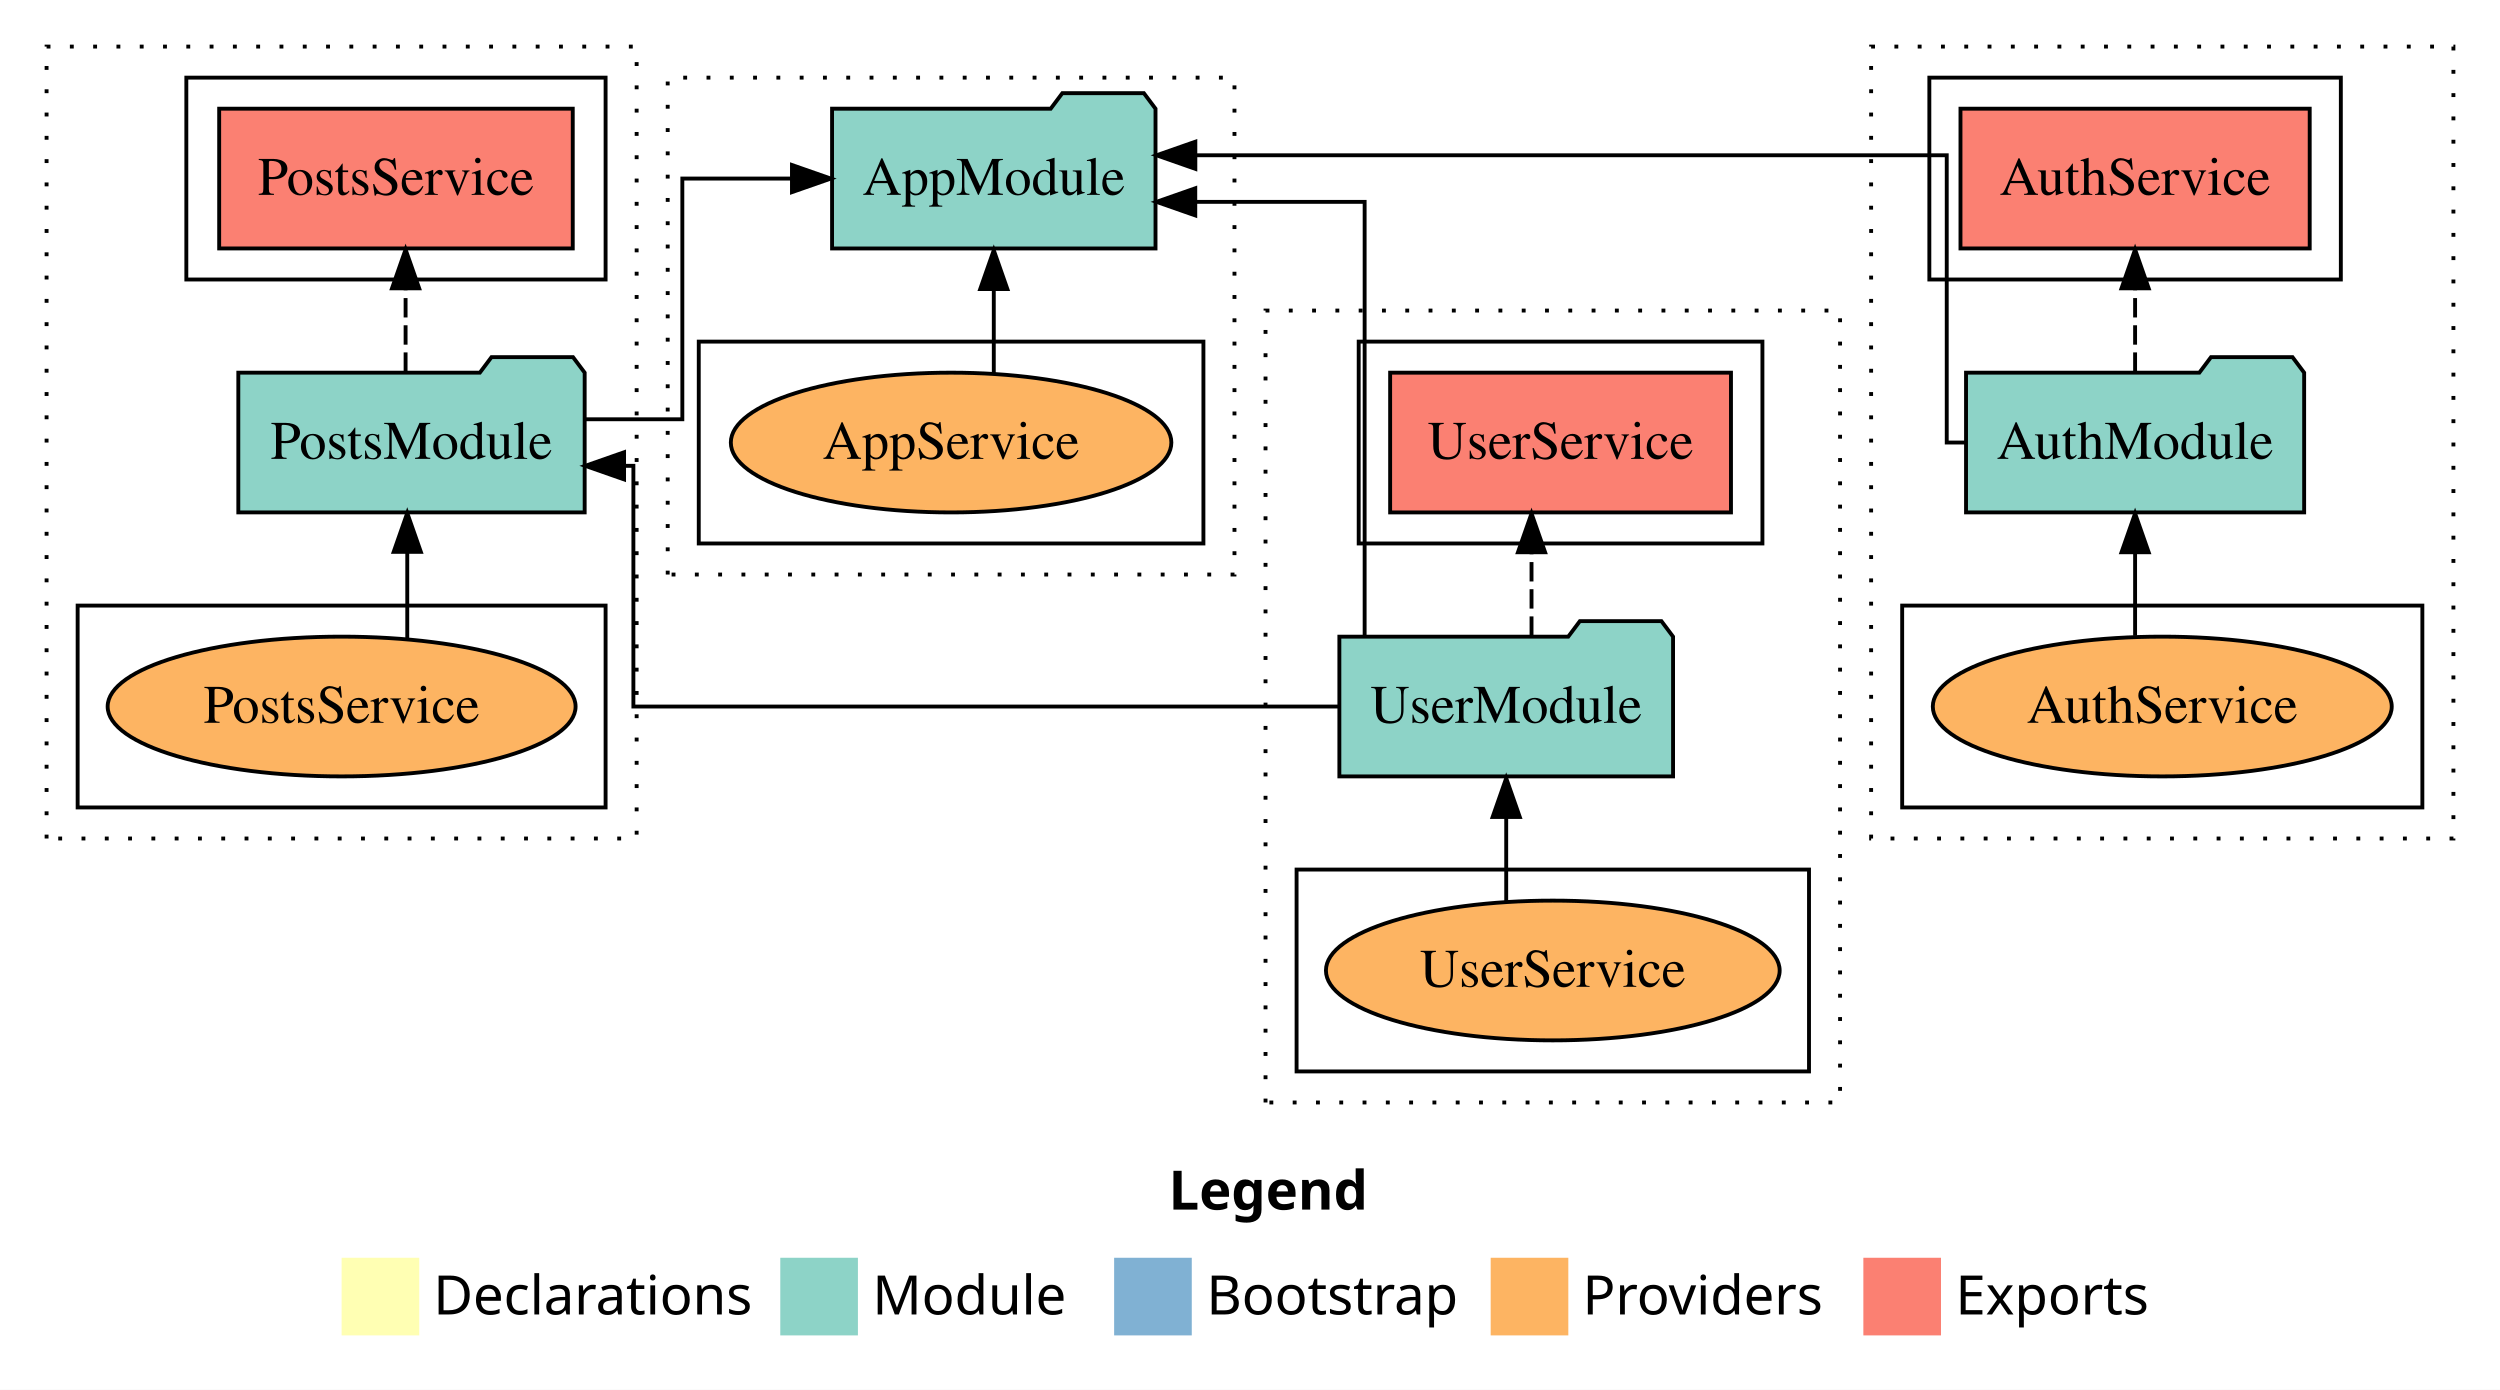
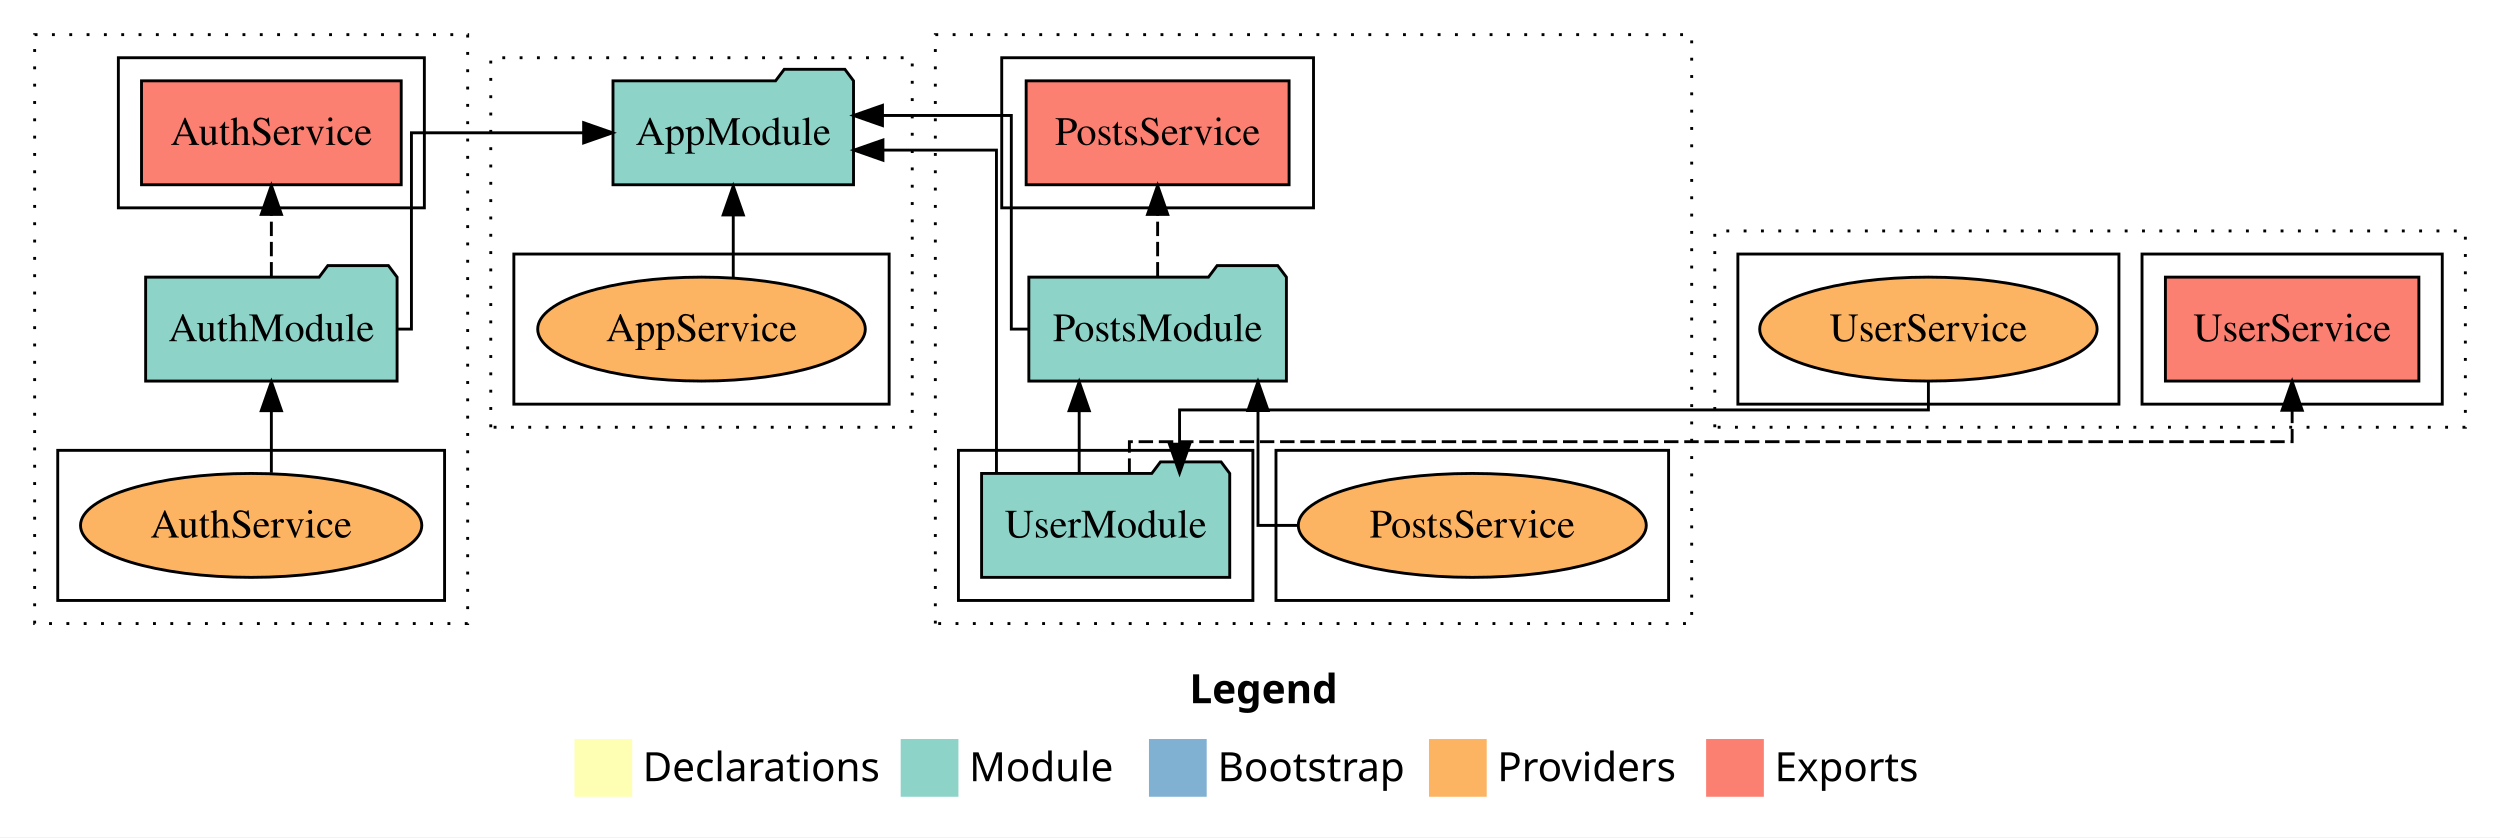
- <svg xmlns="http://www.w3.org/2000/svg" width="644pt" height="358pt" viewBox="0.00 0.00 644.00 358.00">
-   <g id="graph0" class="graph" transform="scale(1 1) rotate(0) translate(4 354)">
-     <polygon fill="white" stroke="transparent" points="-4,4 -4,-354 640,-354 640,4 -4,4" />
-     <text text-anchor="start" x="297.01" y="-42.4" font-family="Times-12" font-weight="bold" font-size="14.00">Legend</text>
-     <polygon fill="#ffffb3" stroke="transparent" points="84,-10 84,-30 104,-30 104,-10 84,-10" />
-     <text text-anchor="start" x="107.63" y="-15.4" font-family="Times-12" font-size="14.00">  Declarations</text>
-     <polygon fill="#8dd3c7" stroke="transparent" points="197,-10 197,-30 217,-30 217,-10 197,-10" />
-     <text text-anchor="start" x="220.73" y="-15.4" font-family="Times-12" font-size="14.00">  Module</text>
-     <polygon fill="#80b1d3" stroke="transparent" points="283,-10 283,-30 303,-30 303,-10 283,-10" />
-     <text text-anchor="start" x="306.78" y="-15.4" font-family="Times-12" font-size="14.00">  Bootstrap</text>
-     <polygon fill="#fdb462" stroke="transparent" points="380,-10 380,-30 400,-30 400,-10 380,-10" />
-     <text text-anchor="start" x="403.67" y="-15.4" font-family="Times-12" font-size="14.00">  Providers</text>
-     <polygon fill="#fb8072" stroke="transparent" points="476,-10 476,-30 496,-30 496,-10 476,-10" />
-     <text text-anchor="start" x="499.73" y="-15.4" font-family="Times-12" font-size="14.00">  Exports</text>
+ <svg xmlns="http://www.w3.org/2000/svg" width="866pt" height="290pt" viewBox="0.00 0.00 866.00 290.00">
+   <g id="graph0" class="graph" transform="scale(1 1) rotate(0) translate(4 286)">
+     <polygon fill="white" stroke="transparent" points="-4,4 -4,-286 862,-286 862,4 -4,4" />
+     <text text-anchor="start" x="408.01" y="-42.4" font-family="Times-12" font-weight="bold" font-size="14.00">Legend</text>
+     <polygon fill="#ffffb3" stroke="transparent" points="195,-10 195,-30 215,-30 215,-10 195,-10" />
+     <text text-anchor="start" x="218.63" y="-15.4" font-family="Times-12" font-size="14.00">  Declarations</text>
+     <polygon fill="#8dd3c7" stroke="transparent" points="308,-10 308,-30 328,-30 328,-10 308,-10" />
+     <text text-anchor="start" x="331.73" y="-15.4" font-family="Times-12" font-size="14.00">  Module</text>
+     <polygon fill="#80b1d3" stroke="transparent" points="394,-10 394,-30 414,-30 414,-10 394,-10" />
+     <text text-anchor="start" x="417.78" y="-15.4" font-family="Times-12" font-size="14.00">  Bootstrap</text>
+     <polygon fill="#fdb462" stroke="transparent" points="491,-10 491,-30 511,-30 511,-10 491,-10" />
+     <text text-anchor="start" x="514.67" y="-15.4" font-family="Times-12" font-size="14.00">  Providers</text>
+     <polygon fill="#fb8072" stroke="transparent" points="587,-10 587,-30 607,-30 607,-10 587,-10" />
+     <text text-anchor="start" x="610.73" y="-15.4" font-family="Times-12" font-size="14.00">  Exports</text>
+     <g id="clust13" class="cluster">
+       <polygon fill="none" stroke="black" stroke-dasharray="1,5" points="320,-70 320,-274 582,-274 582,-70 320,-70" />
+     </g>
+     <g id="clust18" class="cluster">
+       <polygon fill="none" stroke="black" points="438,-78 438,-130 574,-130 574,-78 438,-78" />
+     </g>
+     <g id="clust16" class="cluster">
+       <polygon fill="none" stroke="black" points="343,-214 343,-266 451,-266 451,-214 343,-214" />
+     </g>
+     <g id="clust15" class="cluster">
+       <polygon fill="none" stroke="black" points="328,-78 328,-130 430,-130 430,-78 328,-78" />
+     </g>
    <g id="clust19" class="cluster">
-       <polygon fill="none" stroke="black" stroke-dasharray="1,5" points="322,-70 322,-274 470,-274 470,-70 322,-70" />
+       <polygon fill="none" stroke="black" stroke-dasharray="1,5" points="590,-138 590,-206 850,-206 850,-138 590,-138" />
+     </g>
+     <g id="clust22" class="cluster">
+       <polygon fill="none" stroke="black" points="738,-146 738,-198 842,-198 842,-146 738,-146" />
    </g>
    <g id="clust24" class="cluster">
-       <polygon fill="none" stroke="black" points="330,-78 330,-130 462,-130 462,-78 330,-78" />
-     </g>
-     <g id="clust22" class="cluster">
-       <polygon fill="none" stroke="black" points="346,-214 346,-266 450,-266 450,-214 346,-214" />
+       <polygon fill="none" stroke="black" points="598,-146 598,-198 730,-198 730,-146 598,-146" />
    </g>
    <g id="clust7" class="cluster">
-       <polygon fill="none" stroke="black" stroke-dasharray="1,5" points="478,-138 478,-342 628,-342 628,-138 478,-138" />
+       <polygon fill="none" stroke="black" stroke-dasharray="1,5" points="8,-70 8,-274 158,-274 158,-70 8,-70" />
+     </g>
+     <g id="clust12" class="cluster">
+       <polygon fill="none" stroke="black" points="16,-78 16,-130 150,-130 150,-78 16,-78" />
    </g>
    <g id="clust10" class="cluster">
-       <polygon fill="none" stroke="black" points="493,-282 493,-334 599,-334 599,-282 493,-282" />
-     </g>
-     <g id="clust12" class="cluster">
-       <polygon fill="none" stroke="black" points="486,-146 486,-198 620,-198 620,-146 486,-146" />
-     </g>
-     <g id="clust13" class="cluster">
-       <polygon fill="none" stroke="black" stroke-dasharray="1,5" points="8,-138 8,-342 160,-342 160,-138 8,-138" />
-     </g>
-     <g id="clust18" class="cluster">
-       <polygon fill="none" stroke="black" points="16,-146 16,-198 152,-198 152,-146 16,-146" />
-     </g>
-     <g id="clust16" class="cluster">
-       <polygon fill="none" stroke="black" points="44,-282 44,-334 152,-334 152,-282 44,-282" />
+       <polygon fill="none" stroke="black" points="37,-214 37,-266 143,-266 143,-214 37,-214" />
    </g>
    <g id="clust1" class="cluster">
-       <polygon fill="none" stroke="black" stroke-dasharray="1,5" points="168,-206 168,-334 314,-334 314,-206 168,-206" />
+       <polygon fill="none" stroke="black" stroke-dasharray="1,5" points="166,-138 166,-266 312,-266 312,-138 166,-138" />
    </g>
    <g id="clust6" class="cluster">
-       <polygon fill="none" stroke="black" points="176,-214 176,-266 306,-266 306,-214 176,-214" />
+       <polygon fill="none" stroke="black" points="174,-146 174,-198 304,-198 304,-146 174,-146" />
    </g>
    <g id="node1" class="node">
-       <polygon fill="#8dd3c7" stroke="black" points="589.55,-258 586.55,-262 565.55,-262 562.55,-258 502.45,-258 502.45,-222 589.55,-222 589.55,-258" />
-       <text text-anchor="middle" x="546" y="-235.8" font-family="Times,serif" font-size="14.00">AuthModule</text>
+       <polygon fill="#8dd3c7" stroke="black" points="133.55,-190 130.55,-194 109.55,-194 106.55,-190 46.45,-190 46.45,-154 133.55,-154 133.55,-190" />
+       <text text-anchor="middle" x="90" y="-167.8" font-family="Times,serif" font-size="14.00">AuthModule</text>
    </g>
    <g id="node4" class="node">
-       <polygon fill="#8dd3c7" stroke="black" points="293.66,-326 290.66,-330 269.66,-330 266.66,-326 210.34,-326 210.34,-290 293.66,-290 293.66,-326" />
-       <text text-anchor="middle" x="252" y="-303.8" font-family="Times,serif" font-size="14.00">AppModule</text>
+       <polygon fill="#8dd3c7" stroke="black" points="291.66,-258 288.66,-262 267.66,-262 264.66,-258 208.34,-258 208.34,-222 291.66,-222 291.66,-258" />
+       <text text-anchor="middle" x="250" y="-235.8" font-family="Times,serif" font-size="14.00">AppModule</text>
    </g>
    <g id="edge1" class="edge">
-       <path fill="none" stroke="black" d="M502.31,-240C499.33,-240 497.48,-240 497.48,-240 497.48,-240 497.48,-314 497.48,-314 497.48,-314 303.92,-314 303.92,-314" />
-       <polygon fill="black" stroke="black" points="303.92,-310.5 293.92,-314 303.92,-317.5 303.92,-310.5" />
+       <path fill="none" stroke="black" d="M133.69,-172C136.67,-172 138.52,-172 138.52,-172 138.52,-172 138.52,-240 138.52,-240 138.52,-240 198.17,-240 198.17,-240" />
+       <polygon fill="black" stroke="black" points="198.17,-243.5 208.17,-240 198.17,-236.5 198.17,-243.5" />
    </g>
    <g id="node6" class="node">
-       <polygon fill="#fb8072" stroke="black" points="590.98,-326 501.02,-326 501.02,-290 590.98,-290 590.98,-326" />
-       <text text-anchor="middle" x="546" y="-303.8" font-family="Times,serif" font-size="14.00">AuthService </text>
+       <polygon fill="#fb8072" stroke="black" points="134.98,-258 45.02,-258 45.02,-222 134.98,-222 134.98,-258" />
+       <text text-anchor="middle" x="90" y="-235.8" font-family="Times,serif" font-size="14.00">AuthService </text>
    </g>
    <g id="edge5" class="edge">
-       <path fill="none" stroke="black" stroke-dasharray="5,2" d="M546,-258.22C546,-258.22 546,-279.73 546,-279.73" />
-       <polygon fill="black" stroke="black" points="542.5,-279.73 546,-289.73 549.5,-279.73 542.5,-279.73" />
+       <path fill="none" stroke="black" stroke-dasharray="5,2" d="M90,-190.22C90,-190.22 90,-211.73 90,-211.73" />
+       <polygon fill="black" stroke="black" points="86.5,-211.73 90,-221.73 93.5,-211.73 86.5,-211.73" />
    </g>
    <g id="node2" class="node">
-       <polygon fill="#8dd3c7" stroke="black" points="146.61,-258 143.61,-262 122.61,-262 119.61,-258 57.39,-258 57.39,-222 146.61,-222 146.61,-258" />
-       <text text-anchor="middle" x="102" y="-235.8" font-family="Times,serif" font-size="14.00">PostsModule</text>
+       <polygon fill="#8dd3c7" stroke="black" points="441.61,-190 438.61,-194 417.61,-194 414.61,-190 352.39,-190 352.39,-154 441.61,-154 441.61,-190" />
+       <text text-anchor="middle" x="397" y="-167.8" font-family="Times,serif" font-size="14.00">PostsModule</text>
    </g>
    <g id="edge2" class="edge">
-       <path fill="none" stroke="black" d="M146.58,-246C160.26,-246 171.77,-246 171.77,-246 171.77,-246 171.77,-308 171.77,-308 171.77,-308 200.01,-308 200.01,-308" />
-       <polygon fill="black" stroke="black" points="200.01,-311.5 210.01,-308 200.01,-304.5 200.01,-311.5" />
+       <path fill="none" stroke="black" d="M352.14,-172C348.58,-172 346.32,-172 346.32,-172 346.32,-172 346.32,-246 346.32,-246 346.32,-246 301.69,-246 301.69,-246" />
+       <polygon fill="black" stroke="black" points="301.69,-242.5 291.69,-246 301.69,-249.5 301.69,-242.5" />
    </g>
    <g id="node8" class="node">
-       <polygon fill="#fb8072" stroke="black" points="143.54,-326 52.46,-326 52.46,-290 143.54,-290 143.54,-326" />
-       <text text-anchor="middle" x="98" y="-303.8" font-family="Times,serif" font-size="14.00">PostsService </text>
+       <polygon fill="#fb8072" stroke="black" points="442.54,-258 351.46,-258 351.46,-222 442.54,-222 442.54,-258" />
+       <text text-anchor="middle" x="397" y="-235.8" font-family="Times,serif" font-size="14.00">PostsService </text>
    </g>
    <g id="edge8" class="edge">
-       <path fill="none" stroke="black" stroke-dasharray="5,2" d="M100.48,-258.22C100.48,-258.22 100.48,-279.73 100.48,-279.73" />
-       <polygon fill="black" stroke="black" points="96.98,-279.73 100.48,-289.73 103.98,-279.73 96.98,-279.73" />
+       <path fill="none" stroke="black" stroke-dasharray="5,2" d="M397,-190.22C397,-190.22 397,-211.73 397,-211.73" />
+       <polygon fill="black" stroke="black" points="393.5,-211.73 397,-221.73 400.5,-211.73 393.5,-211.73" />
    </g>
    <g id="node3" class="node">
-       <polygon fill="#8dd3c7" stroke="black" points="426.98,-190 423.98,-194 402.98,-194 399.98,-190 341.02,-190 341.02,-154 426.98,-154 426.98,-190" />
-       <text text-anchor="middle" x="384" y="-167.8" font-family="Times,serif" font-size="14.00">UserModule</text>
+       <polygon fill="#8dd3c7" stroke="black" points="421.98,-122 418.98,-126 397.98,-126 394.98,-122 336.02,-122 336.02,-86 421.98,-86 421.98,-122" />
+       <text text-anchor="middle" x="379" y="-99.8" font-family="Times,serif" font-size="14.00">UserModule</text>
    </g>
    <g id="edge7" class="edge">
-       <path fill="none" stroke="black" d="M340.92,-172C275.63,-172 159.16,-172 159.16,-172 159.16,-172 159.16,-234 159.16,-234 159.16,-234 156.76,-234 156.76,-234" />
-       <polygon fill="black" stroke="black" points="156.76,-230.5 146.76,-234 156.76,-237.5 156.76,-230.5" />
+       <path fill="none" stroke="black" d="M369.83,-122.22C369.83,-122.22 369.83,-143.73 369.83,-143.73" />
+       <polygon fill="black" stroke="black" points="366.33,-143.73 369.83,-153.73 373.33,-143.73 366.33,-143.73" />
    </g>
    <g id="edge3" class="edge">
-       <path fill="none" stroke="black" d="M347.53,-190.08C347.53,-225.8 347.53,-302 347.53,-302 347.53,-302 303.9,-302 303.9,-302" />
-       <polygon fill="black" stroke="black" points="303.9,-298.5 293.9,-302 303.9,-305.5 303.9,-298.5" />
+       <path fill="none" stroke="black" d="M341.17,-122.08C341.17,-157.8 341.17,-234 341.17,-234 341.17,-234 301.85,-234 301.85,-234" />
+       <polygon fill="black" stroke="black" points="301.85,-230.5 291.85,-234 301.85,-237.5 301.85,-230.5" />
    </g>
    <g id="node10" class="node">
-       <polygon fill="#fb8072" stroke="black" points="441.9,-258 354.1,-258 354.1,-222 441.9,-222 441.9,-258" />
-       <text text-anchor="middle" x="398" y="-235.8" font-family="Times,serif" font-size="14.00">UserService </text>
+       <polygon fill="#fb8072" stroke="black" points="833.9,-190 746.1,-190 746.1,-154 833.9,-154 833.9,-190" />
+       <text text-anchor="middle" x="790" y="-167.8" font-family="Times,serif" font-size="14.00">UserService </text>
    </g>
    <g id="edge10" class="edge">
-       <path fill="none" stroke="black" stroke-dasharray="5,2" d="M390.52,-190.22C390.52,-190.22 390.52,-211.73 390.52,-211.73" />
-       <polygon fill="black" stroke="black" points="387.02,-211.73 390.52,-221.73 394.02,-211.73 387.02,-211.73" />
+       <path fill="none" stroke="black" stroke-dasharray="5,2" d="M387.22,-122.2C387.22,-128.03 387.22,-133 387.22,-133 387.22,-133 790,-133 790,-133 790,-133 790,-143.87 790,-143.87" />
+       <polygon fill="black" stroke="black" points="786.5,-143.87 790,-153.87 793.5,-143.87 786.5,-143.87" />
    </g>
    <g id="node5" class="node">
-       <ellipse fill="#fdb462" stroke="black" cx="241" cy="-240" rx="56.74" ry="18" />
-       <text text-anchor="middle" x="241" y="-235.8" font-family="Times,serif" font-size="14.00">AppService</text>
+       <ellipse fill="#fdb462" stroke="black" cx="239" cy="-172" rx="56.74" ry="18" />
+       <text text-anchor="middle" x="239" y="-167.8" font-family="Times,serif" font-size="14.00">AppService</text>
    </g>
    <g id="edge4" class="edge">
-       <path fill="none" stroke="black" d="M252,-257.87C252,-257.87 252,-279.54 252,-279.54" />
-       <polygon fill="black" stroke="black" points="248.5,-279.54 252,-289.54 255.5,-279.54 248.5,-279.54" />
+       <path fill="none" stroke="black" d="M250,-189.87C250,-189.87 250,-211.54 250,-211.54" />
+       <polygon fill="black" stroke="black" points="246.5,-211.54 250,-221.54 253.5,-211.54 246.5,-211.54" />
    </g>
    <g id="node7" class="node">
-       <ellipse fill="#fdb462" stroke="black" cx="553" cy="-172" rx="59.11" ry="18" />
-       <text text-anchor="middle" x="553" y="-167.8" font-family="Times,serif" font-size="14.00">AuthService</text>
+       <ellipse fill="#fdb462" stroke="black" cx="83" cy="-104" rx="59.11" ry="18" />
+       <text text-anchor="middle" x="83" y="-99.8" font-family="Times,serif" font-size="14.00">AuthService</text>
    </g>
    <g id="edge6" class="edge">
-       <path fill="none" stroke="black" d="M546,-190.22C546,-190.22 546,-211.73 546,-211.73" />
-       <polygon fill="black" stroke="black" points="542.5,-211.73 546,-221.73 549.5,-211.73 542.5,-211.73" />
+       <path fill="none" stroke="black" d="M90,-122.22C90,-122.22 90,-143.73 90,-143.73" />
+       <polygon fill="black" stroke="black" points="86.5,-143.73 90,-153.73 93.5,-143.73 86.5,-143.73" />
    </g>
    <g id="node9" class="node">
-       <ellipse fill="#fdb462" stroke="black" cx="84" cy="-172" rx="60.27" ry="18" />
-       <text text-anchor="middle" x="84" y="-167.8" font-family="Times,serif" font-size="14.00">PostsService</text>
+       <ellipse fill="#fdb462" stroke="black" cx="506" cy="-104" rx="60.27" ry="18" />
+       <text text-anchor="middle" x="506" y="-99.8" font-family="Times,serif" font-size="14.00">PostsService</text>
    </g>
    <g id="edge9" class="edge">
-       <path fill="none" stroke="black" d="M100.91,-189.51C100.91,-189.51 100.91,-211.84 100.91,-211.84" />
-       <polygon fill="black" stroke="black" points="97.41,-211.84 100.91,-221.84 104.41,-211.84 97.41,-211.84" />
+       <path fill="none" stroke="black" d="M445.39,-104C437.32,-104 431.77,-104 431.77,-104 431.77,-104 431.77,-143.78 431.77,-143.78" />
+       <polygon fill="black" stroke="black" points="428.27,-143.78 431.77,-153.78 435.27,-143.78 428.27,-143.78" />
    </g>
    <g id="node11" class="node">
-       <ellipse fill="#fdb462" stroke="black" cx="396" cy="-104" rx="58.44" ry="18" />
-       <text text-anchor="middle" x="396" y="-99.8" font-family="Times,serif" font-size="14.00">UserService</text>
+       <ellipse fill="#fdb462" stroke="black" cx="664" cy="-172" rx="58.44" ry="18" />
+       <text text-anchor="middle" x="664" y="-167.8" font-family="Times,serif" font-size="14.00">UserService</text>
    </g>
    <g id="edge11" class="edge">
-       <path fill="none" stroke="black" d="M384,-121.87C384,-121.87 384,-143.54 384,-143.54" />
-       <polygon fill="black" stroke="black" points="380.5,-143.54 384,-153.54 387.5,-143.54 380.5,-143.54" />
+       <path fill="none" stroke="black" d="M664,-153.79C664,-148.45 664,-144 664,-144 664,-144 404.6,-144 404.6,-144 404.6,-144 404.6,-132.13 404.6,-132.13" />
+       <polygon fill="black" stroke="black" points="408.1,-132.13 404.6,-122.13 401.1,-132.13 408.1,-132.13" />
    </g>
  </g>
</svg>
